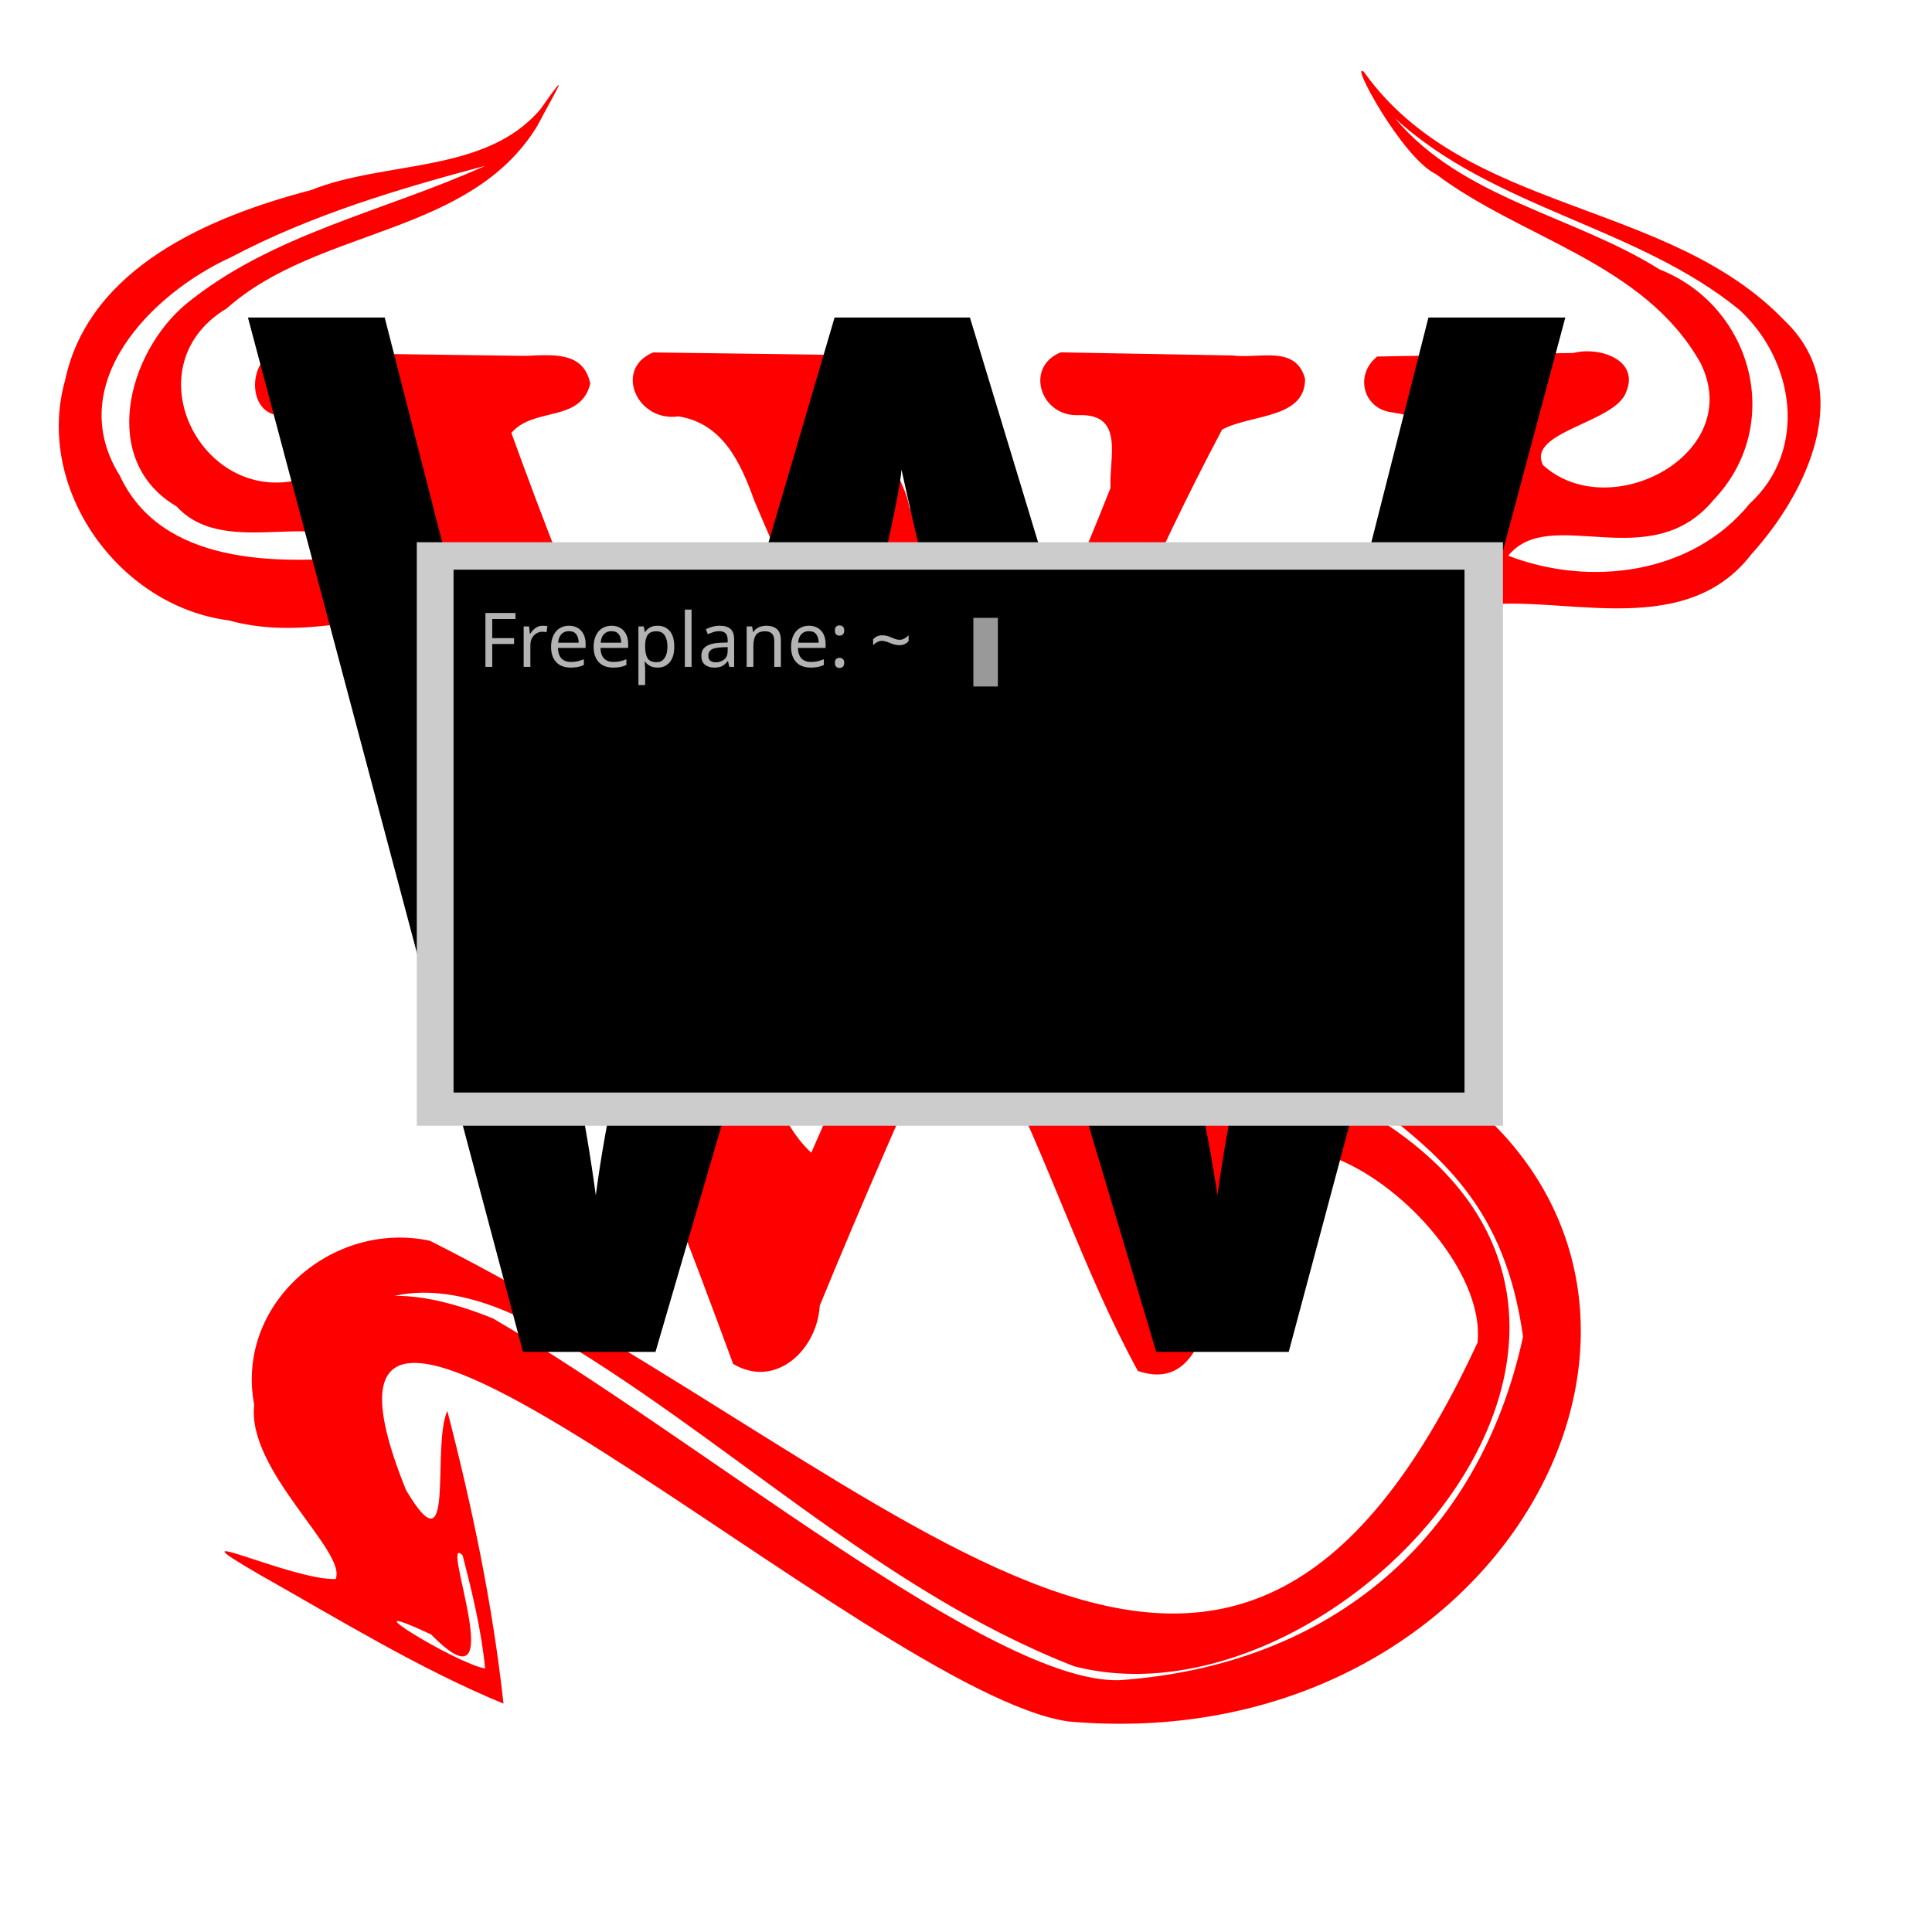
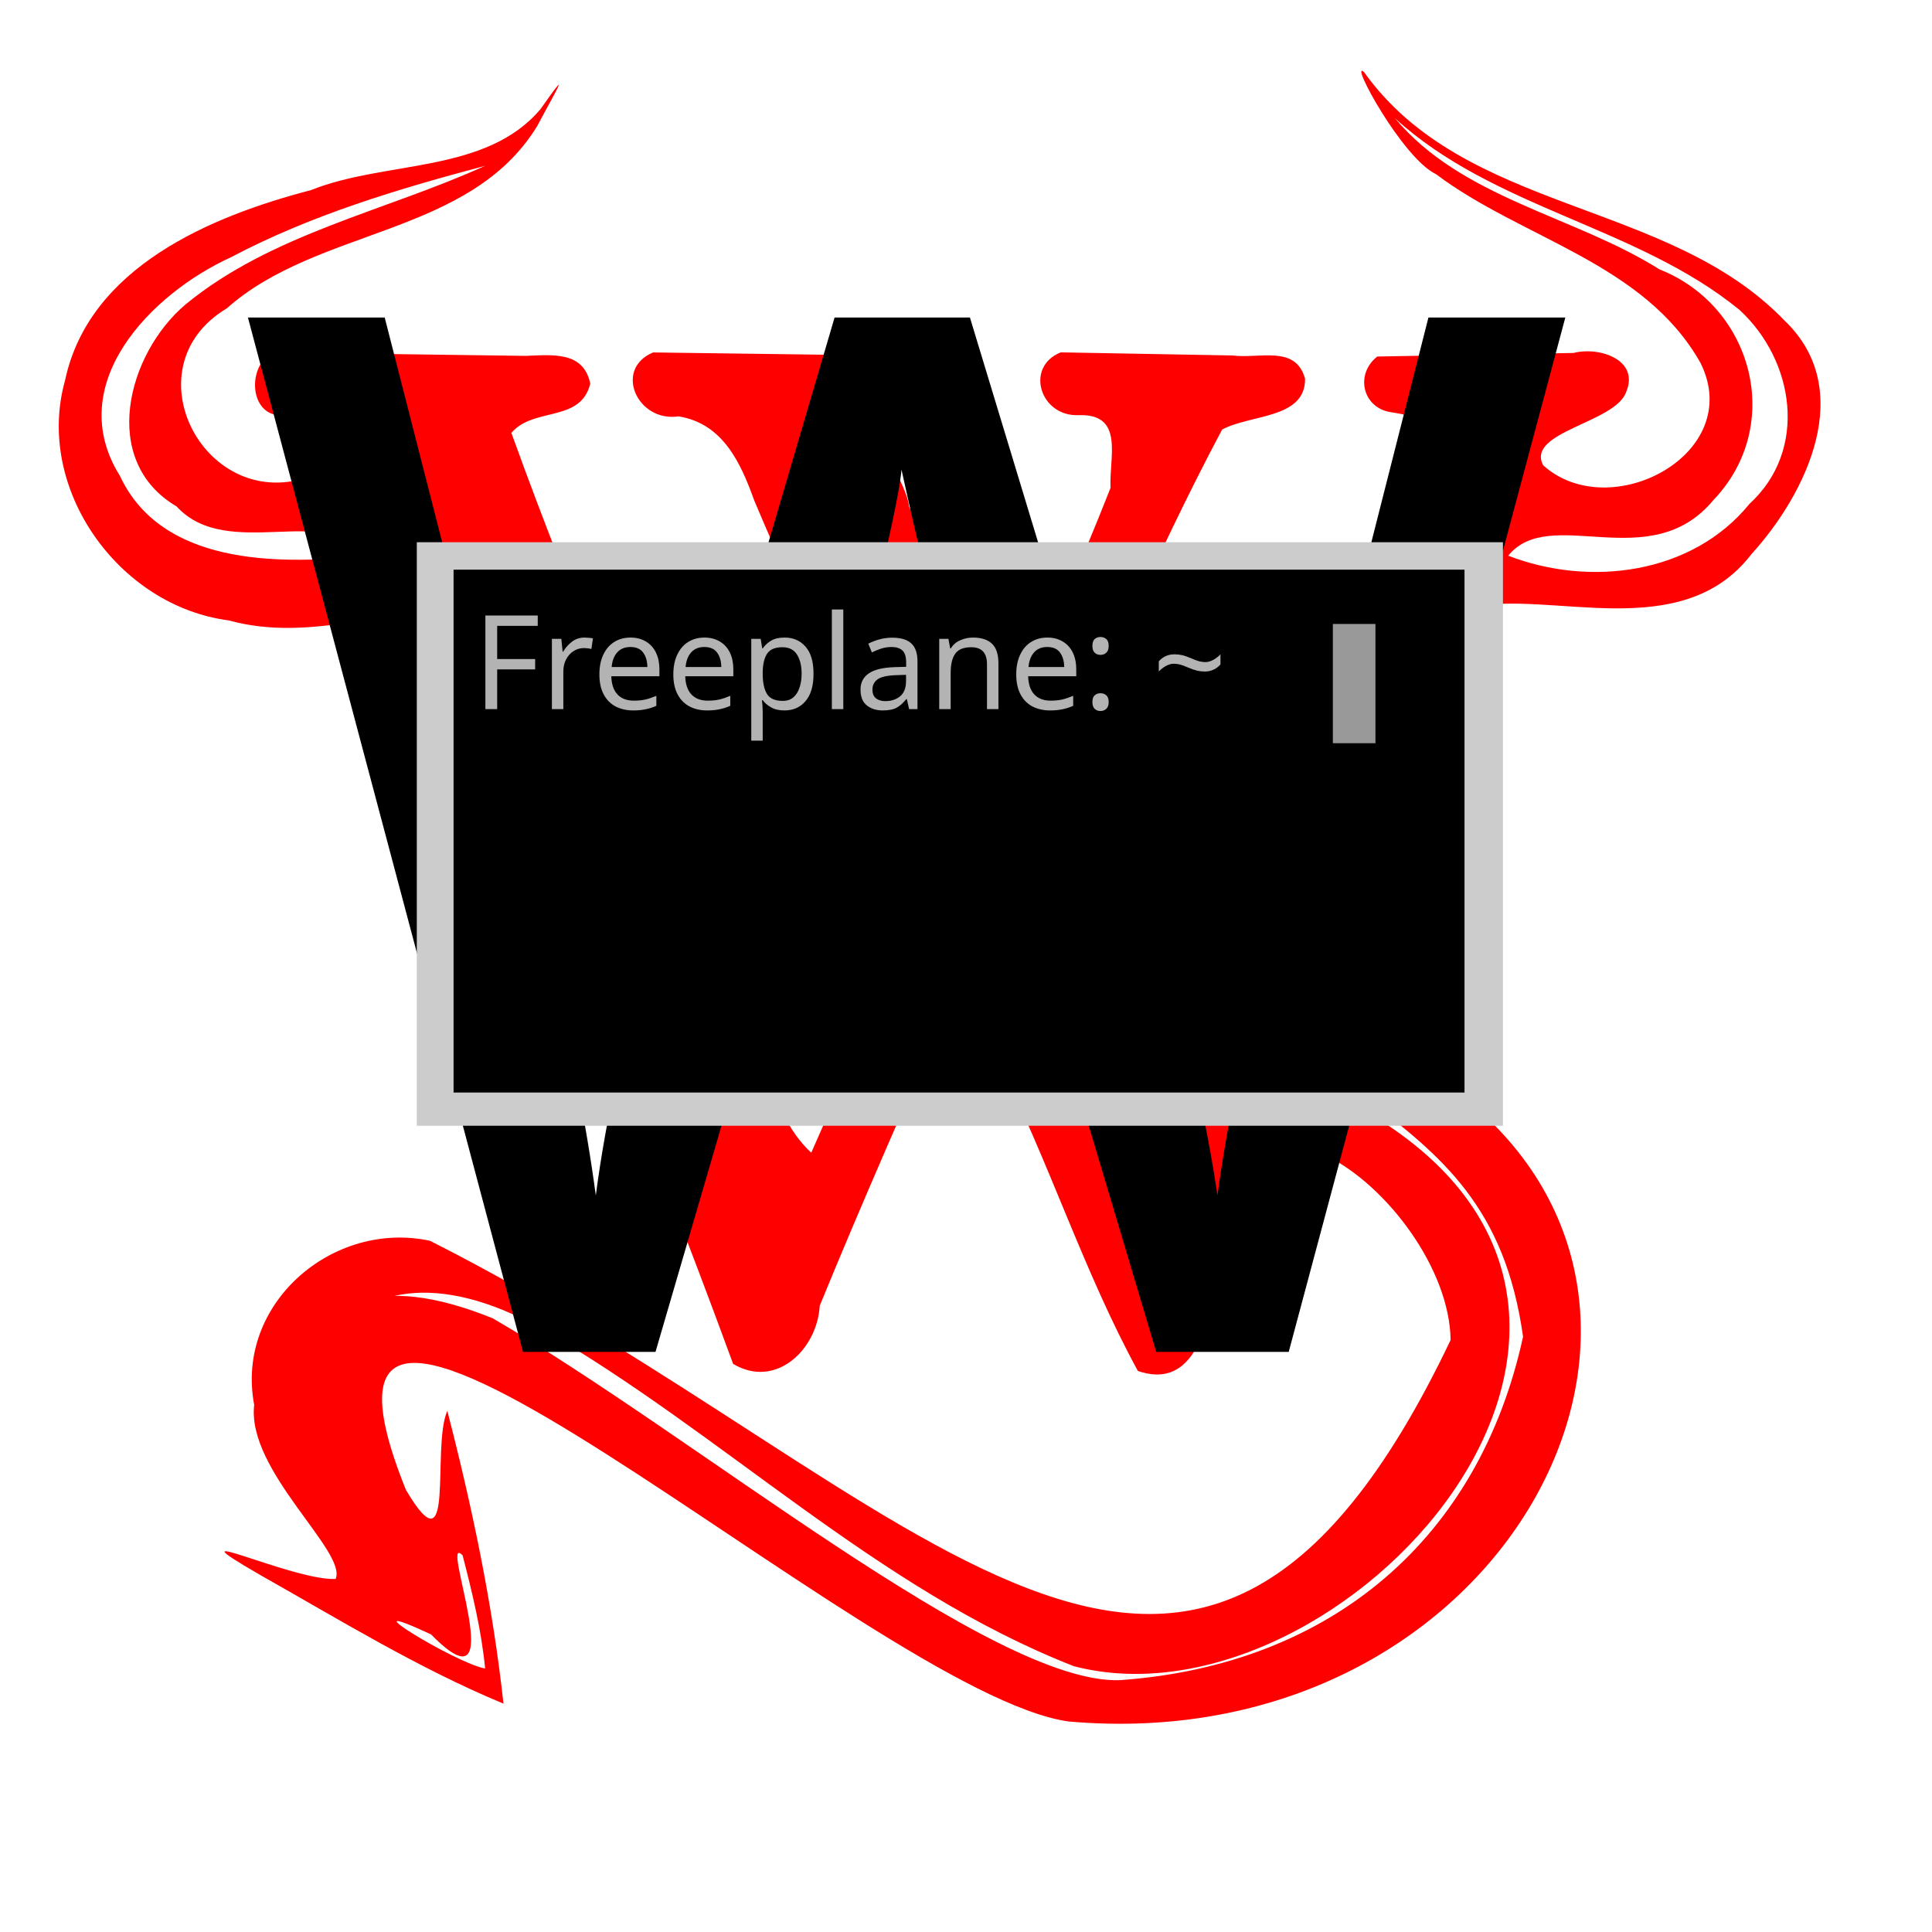
<svg xmlns="http://www.w3.org/2000/svg" id="svg3168" version="1.1" width="256" height="256">
  <defs id="defs3172" />
-   <path style="fill:#ff0000" d="m 141.614,228.108 c 55.602,4.875 87.228,-50.882 54.789,-80.58 -10.745,-11.301 -29.302,-7.707 -18.739,-20.678 5.847,-15.386 8.823,-32.041 17.193,-46.362 10.526,-2.372 27.936,5.057 37.225,-7.068 C 239.429,65.332 246.028,51.589 236.452,42.471 221.007,26.391 194.158,28.36 180.735,9.541 c -2.026,-1.752 5.061,11.399 9.54,13.534 11.392,8.579 27.592,11.74 35.062,25.036 5.988,12.088 -12.069,21.508 -20.87,13.53 -2.274,-4.447 9.54,-5.592 10.998,-9.677 1.841,-4.295 -3.568,-6.08 -6.963,-5.195 -8.668,0.157 -17.336,0.314 -26.004,0.472 -2.987,2.341 -1.953,6.789 1.774,7.375 4.07,0.599 7.44,1.773 6.382,6.58 -2.077,8.532 -6.073,16.794 -8.889,25.222 -7.892,21.275 -15.783,42.549 -23.675,63.824 -3.634,-0.189 -3.496,-6.233 -5.594,-8.805 -4.927,-10.854 -9.854,-21.709 -14.781,-32.563 7.887,-17.402 15.241,-35.074 24.221,-51.953 3.82,-2.055 11.026,-1.398 10.992,-6.724 -1.218,-4.544 -6.08,-2.626 -9.596,-3.095 -7.594,-0.138 -15.187,-0.275 -22.781,-0.413 -4.814,1.932 -2.715,8.605 2.448,8.317 6.029,-0.148 3.946,5.566 4.152,9.645 -4.124,10.45 -8.697,21.04 -13.937,31.008 -5.929,-6.401 -8.723,-19.533 -12.75,-28.519 -0.446,-3.593 -4.63,-7.607 -1.655,-10.816 2.16,-3.134 8.47,0.191 9.709,-4.378 1.81,-3.695 -3.348,-5.794 -6.608,-4.773 -11.79,-0.158 -23.581,-0.315 -35.371,-0.473 -5.267,2.207 -2.103,9.283 3.368,8.47 5.907,0.943 8.266,6.22 10.039,11.159 7.369,17.478 15.906,34.565 21.909,52.54 -1.325,5.896 -4.908,11.551 -7.094,17.355 -2.422,5.506 -4.843,11.012 -7.265,16.518 -5.935,-5.46 -7.002,-16.457 -11.206,-23.847 -9.515,-23.838 -19.819,-47.382 -28.529,-71.531 2.951,-3.485 9.162,-1.312 10.453,-6.529 -0.893,-4.33 -5.008,-3.811 -8.593,-3.68 -11.186,-0.151 -22.373,-0.302 -33.559,-0.453 -3.203,1.835 -3.031,7.731 0.609,8.296 4.38,-0.386 14.315,7.613 4.673,8.044 C 27.304,68.364 16.869,48.748 30.046,40.864 42.123,30.106 62.28,31.301 71.193,16.685 73.459,12.384 76.042,8.164 71.628,14.446 64.39,23.04 51.115,21.222 41.23,25.183 27.867,28.668 11.787,35.429 8.62,50.408 4.59,64.736 15.72,80.33 30.321,82.209 c 11.318,3.114 20.888,-2.427 26.422,1.15 14.733,31.913 28.311,64.352 40.397,97.361 5.603,3.353 11.123,-1.801 11.483,-7.715 5.65,-13.813 11.711,-27.453 17.658,-41.14 3.842,-0.656 3.721,6.033 5.875,8.506 6.832,13.478 11.394,28.053 18.619,41.289 6.897,2.362 8.873,-4.714 10.144,-10.273 -1.948,-38.069 36.586,-10.369 34.867,6.503 -33.153,71.648 -73.647,19.43 -138.8,-13.475 -12.882,-2.786 -25.847,8.34 -23.303,21.735 -1.033,8.71 12.395,19.494 10.785,23.075 -5.736,0.245 -22.932,-8.014 -10.011,-0.544 10.585,5.97 21.017,12.403 32.257,17.059 -1.431,-13.092 -4.147,-26.052 -7.442,-38.794 -2.142,4.813 1.183,21.728 -5.473,10.493 -20.191,-50.052 61.565,27.023 87.812,30.669 z m -77.332,-7.024 c -3.926,-0.675 -19.232,-10.122 -7.169,-4.52 11.054,11.261 0.871,-13.956 4.188,-10.46 1.276,4.928 2.486,9.903 2.981,14.98 z m 84.1,1.547 C 131.512,223.189 92.312,190.403 65.303,174.688 33.942,161.99 36.377,193.18 55.172,206.435 30.916,186.326 44.093,160.452 71.769,176.087 c 24.113,13.9 44.355,34.455 70.523,44.692 35.355,9.237 85.987,-46.451 38.211,-73.776 -6.794,-4.79 -7.221,-8.338 -0.491,-2.124 11.295,8.282 19.428,15.302 21.801,32.24 -5.796,26.666 -25.312,43.509 -53.431,45.511 z M 199.85,73.632 c 5.56,-6.854 18.785,2.775 27.189,-7.373 9.469,-9.896 5.221,-25.686 -7.139,-30.561 -11.37,-7.146 -26.146,-9.377 -35.068,-20.038 13.134,12.018 32.06,14.3 45.652,25.396 7.304,6.709 9.133,18.567 1.339,25.701 -7.605,9.362 -21.176,11.055 -31.974,6.875 z M 47.664,73.74 C 36.559,74.793 21.364,74.809 15.886,63.048 8.292,50.901 20,38.919 30.608,34.084 41.199,28.491 52.75,25.039 64.277,21.974 51.06,27.974 35.983,30.984 24.618,40.312 16.872,46.828 13.119,61.059 23.398,67.104 c 6.782,7.416 20.392,-0.624 24.266,6.637 z" id="path3299" />
+   <path style="fill:#ff0000" d="m 141.614,228.108 c 55.602,4.875 87.228,-50.882 54.789,-80.58 -10.745,-11.301 -29.302,-7.707 -18.739,-20.678 5.847,-15.386 8.823,-32.041 17.193,-46.362 10.526,-2.372 27.936,5.057 37.225,-7.068 C 239.429,65.332 246.028,51.589 236.452,42.471 221.007,26.391 194.158,28.36 180.735,9.541 c -2.026,-1.752 5.061,11.399 9.54,13.534 11.392,8.579 27.592,11.74 35.062,25.036 5.988,12.088 -12.069,21.508 -20.87,13.53 -2.274,-4.447 9.54,-5.592 10.998,-9.677 1.841,-4.295 -3.568,-6.08 -6.963,-5.195 -8.668,0.157 -17.336,0.314 -26.004,0.472 -2.987,2.341 -1.953,6.789 1.774,7.375 4.07,0.599 7.44,1.773 6.382,6.58 -2.077,8.532 -6.073,16.794 -8.889,25.222 -7.892,21.275 -15.783,42.549 -23.675,63.824 -3.634,-0.189 -3.496,-6.233 -5.594,-8.805 -4.927,-10.854 -9.854,-21.709 -14.781,-32.563 7.887,-17.402 15.241,-35.074 24.221,-51.953 3.82,-2.055 11.026,-1.398 10.992,-6.724 -1.218,-4.544 -6.08,-2.626 -9.596,-3.095 -7.594,-0.138 -15.187,-0.275 -22.781,-0.413 -4.814,1.932 -2.715,8.605 2.448,8.317 6.029,-0.148 3.946,5.566 4.152,9.645 -4.124,10.45 -8.697,21.04 -13.937,31.008 -5.929,-6.401 -8.723,-19.533 -12.75,-28.519 -0.446,-3.593 -4.63,-7.607 -1.655,-10.816 2.16,-3.134 8.47,0.191 9.709,-4.378 1.81,-3.695 -3.348,-5.794 -6.608,-4.773 -11.79,-0.158 -23.581,-0.315 -35.371,-0.473 -5.267,2.207 -2.103,9.283 3.368,8.47 5.907,0.943 8.266,6.22 10.039,11.159 7.369,17.478 15.906,34.565 21.909,52.54 -1.325,5.896 -4.908,11.551 -7.094,17.355 -2.422,5.506 -4.843,11.012 -7.265,16.518 -5.935,-5.46 -7.002,-16.457 -11.206,-23.847 -9.515,-23.838 -19.819,-47.382 -28.529,-71.531 2.951,-3.485 9.162,-1.312 10.453,-6.529 -0.893,-4.33 -5.008,-3.811 -8.593,-3.68 -11.186,-0.151 -22.373,-0.302 -33.559,-0.453 -3.203,1.835 -3.031,7.731 0.609,8.296 4.38,-0.386 14.315,7.613 4.673,8.044 C 27.304,68.364 16.869,48.748 30.046,40.864 42.123,30.106 62.28,31.301 71.193,16.685 73.459,12.384 76.042,8.164 71.628,14.446 64.39,23.04 51.115,21.222 41.23,25.183 27.867,28.668 11.787,35.429 8.62,50.408 4.59,64.736 15.72,80.33 30.321,82.209 c 11.318,3.114 20.888,-2.427 26.422,1.15 14.733,31.913 28.311,64.352 40.397,97.361 5.603,3.353 11.123,-1.801 11.483,-7.715 5.65,-13.813 11.711,-27.453 17.658,-41.14 3.842,-0.656 3.721,6.033 5.875,8.506 6.832,13.478 11.394,28.053 18.619,41.289 6.897,2.362 8.873,-4.714 10.144,-10.273 -1.948,-38.069 31.063,-12.643 31.293,6.178 -34.453,72.298 -70.074,19.755 -135.227,-13.15 -12.882,-2.786 -25.847,8.34 -23.303,21.735 -1.033,8.71 12.395,19.494 10.785,23.075 -5.736,0.245 -22.932,-8.014 -10.011,-0.544 10.585,5.97 21.017,12.403 32.257,17.059 -1.431,-13.092 -4.147,-26.052 -7.442,-38.794 -2.142,4.813 1.183,21.728 -5.473,10.493 -20.191,-50.052 61.565,27.023 87.812,30.669 z m -77.332,-7.024 c -3.926,-0.675 -19.232,-10.122 -7.169,-4.52 11.054,11.261 0.871,-13.956 4.188,-10.46 1.276,4.928 2.486,9.903 2.981,14.98 z m 84.1,1.547 C 131.512,223.189 92.312,190.403 65.303,174.688 33.942,161.99 36.377,193.18 55.172,206.435 30.916,186.326 44.093,160.452 71.769,176.087 c 24.113,13.9 44.355,34.455 70.523,44.692 35.355,9.237 85.987,-46.451 38.211,-73.776 -6.794,-4.79 -7.221,-8.338 -0.491,-2.124 11.295,8.282 19.428,15.302 21.801,32.24 -5.796,26.666 -25.312,43.509 -53.431,45.511 z M 199.85,73.632 c 5.56,-6.854 18.785,2.775 27.189,-7.373 9.469,-9.896 5.221,-25.686 -7.139,-30.561 -11.37,-7.146 -26.146,-9.377 -35.068,-20.038 13.134,12.018 32.06,14.3 45.652,25.396 7.304,6.709 9.133,18.567 1.339,25.701 -7.605,9.362 -21.176,11.055 -31.974,6.875 z M 47.664,73.74 C 36.559,74.793 21.364,74.809 15.886,63.048 8.292,50.901 20,38.919 30.608,34.084 41.199,28.491 52.75,25.039 64.277,21.974 51.06,27.974 35.983,30.984 24.618,40.312 16.872,46.828 13.119,61.059 23.398,67.104 c 6.782,7.416 20.392,-0.624 24.266,6.637 z" id="path3299" />
  <text xml:space="preserve" style="font-size:192.428px;font-style:normal;font-variant:normal;font-weight:normal;font-stretch:normal;line-height:125%;letter-spacing:0px;word-spacing:0px;fill:#000000;fill-opacity:1;stroke:none;font-family:GaramondNo8;-inkscape-font-specification:GaramondNo8" x="30.462" y="179.562" id="text3326" transform="scale(1.002413,0.9975929)">
    <tspan id="tspan3328" x="30.462" y="179.562">W</tspan>
  </text>
  <g id="g3069" transform="matrix(0.9630435,0,0,0.8880597,3.292518,-1.432985)">
    <rect y="82.518" x="53.929" height="87.066" width="149.442" id="rect3063" style="fill:#cccccc;fill-opacity:1;fill-rule:nonzero;stroke:none" />
    <rect y="87.906" x="61.516" height="11.422" width="26.21" id="rect3065" style="fill:#cccccc;fill-opacity:1;fill-rule:nonzero;stroke:none" />
    <rect y="86.612" x="58.987" height="78.015" width="139.096" id="rect3067" style="fill:#000000;fill-opacity:1;fill-rule:nonzero;stroke:none" />
  </g>
  <text xml:space="preserve" style="font-size:10px;font-style:normal;font-variant:normal;font-weight:normal;font-stretch:normal;line-height:125%;letter-spacing:0px;word-spacing:0px;fill:#000000;fill-opacity:1;stroke:none;font-family:Kailasa;-inkscape-font-specification:Kailasa" x="70.822" y="93.239" id="text3074">
    <tspan id="tspan3076" x="70.822" y="93.239" />
  </text>
-   <text xml:space="preserve" style="font-size:10px;font-style:normal;font-variant:normal;font-weight:normal;font-stretch:normal;line-height:125%;letter-spacing:0px;word-spacing:0px;fill:#b3b3b3;fill-opacity:1;stroke:none;font-family:Kailasa;-inkscape-font-specification:Kailasa" x="63.35" y="88.365" id="text3078">
-     <tspan id="tspan3080" x="63.35" y="88.365">Freeplane: ~</tspan>
+   <text xml:space="preserve" style="font-size:17.369px;font-style:normal;font-variant:normal;font-weight:normal;font-stretch:normal;line-height:125%;letter-spacing:0px;word-spacing:0px;fill:#b3b3b3;fill-opacity:1;stroke:none;font-family:Kailasa;-inkscape-font-specification:Kailasa" x="62.627" y="93.964" id="text3078">
+     <tspan id="tspan3080" x="62.627" y="93.964">Freeplane: ~</tspan>
  </text>
-   <rect style="fill:#999999;fill-opacity:1;fill-rule:nonzero;stroke:none" id="rect3082" width="3.249" height="9.096" x="128.975" y="81.868" />
+   <rect style="fill:#999999;fill-opacity:1;fill-rule:nonzero;stroke:none" id="rect3082" width="5.643" height="15.8" x="176.611" y="82.679" />
</svg>
